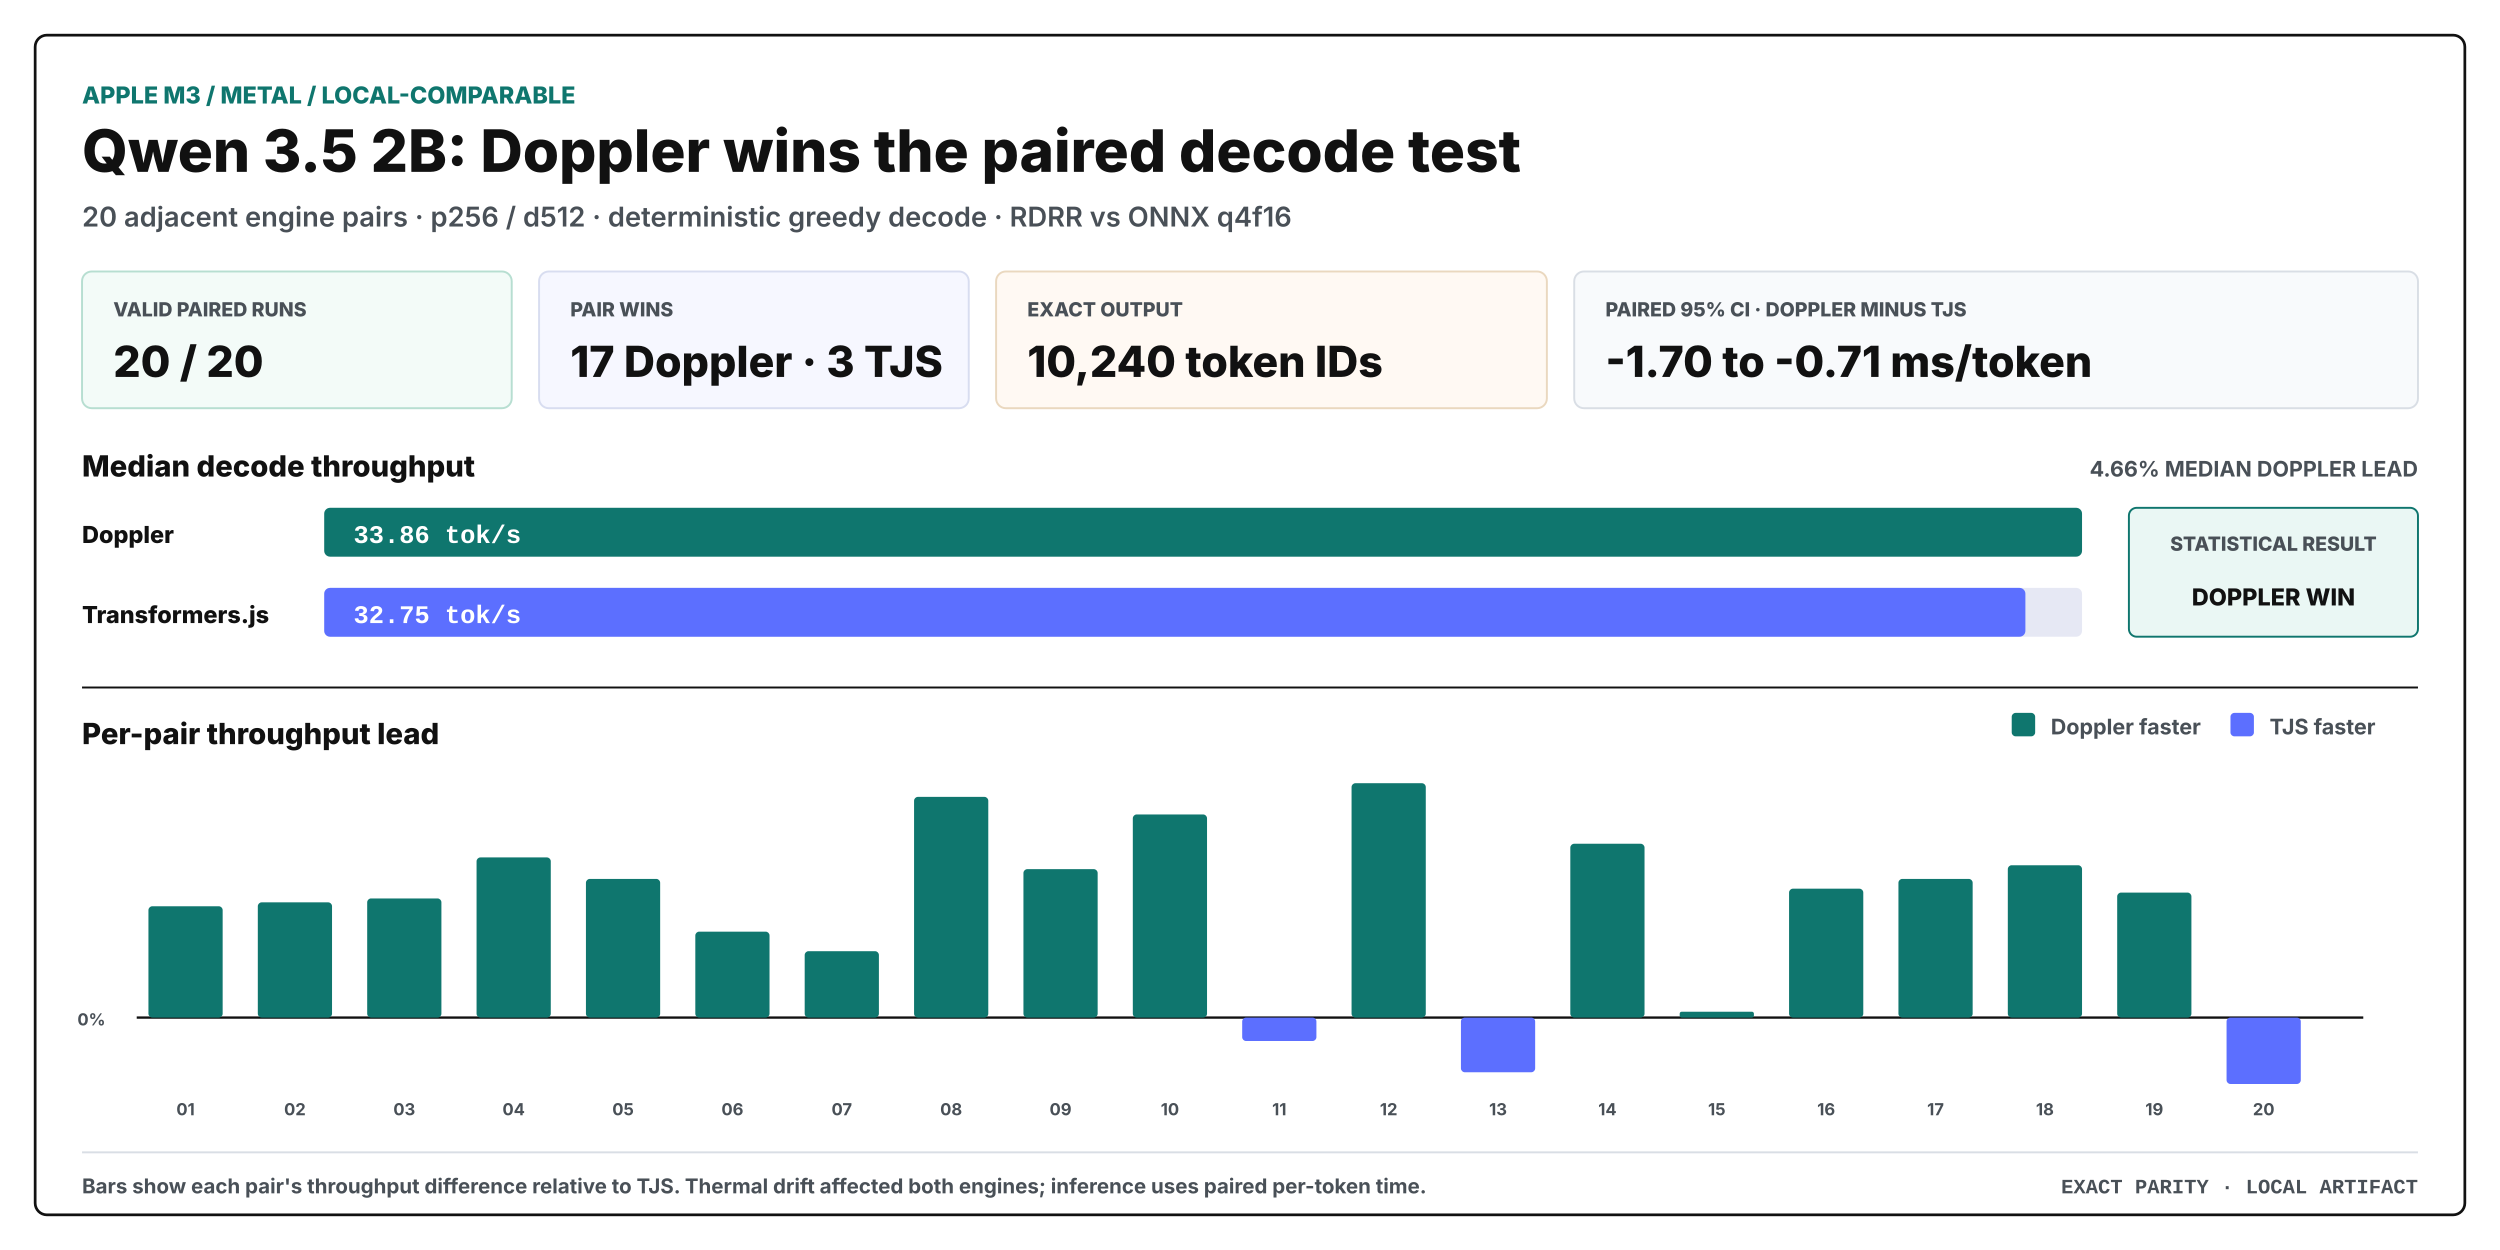
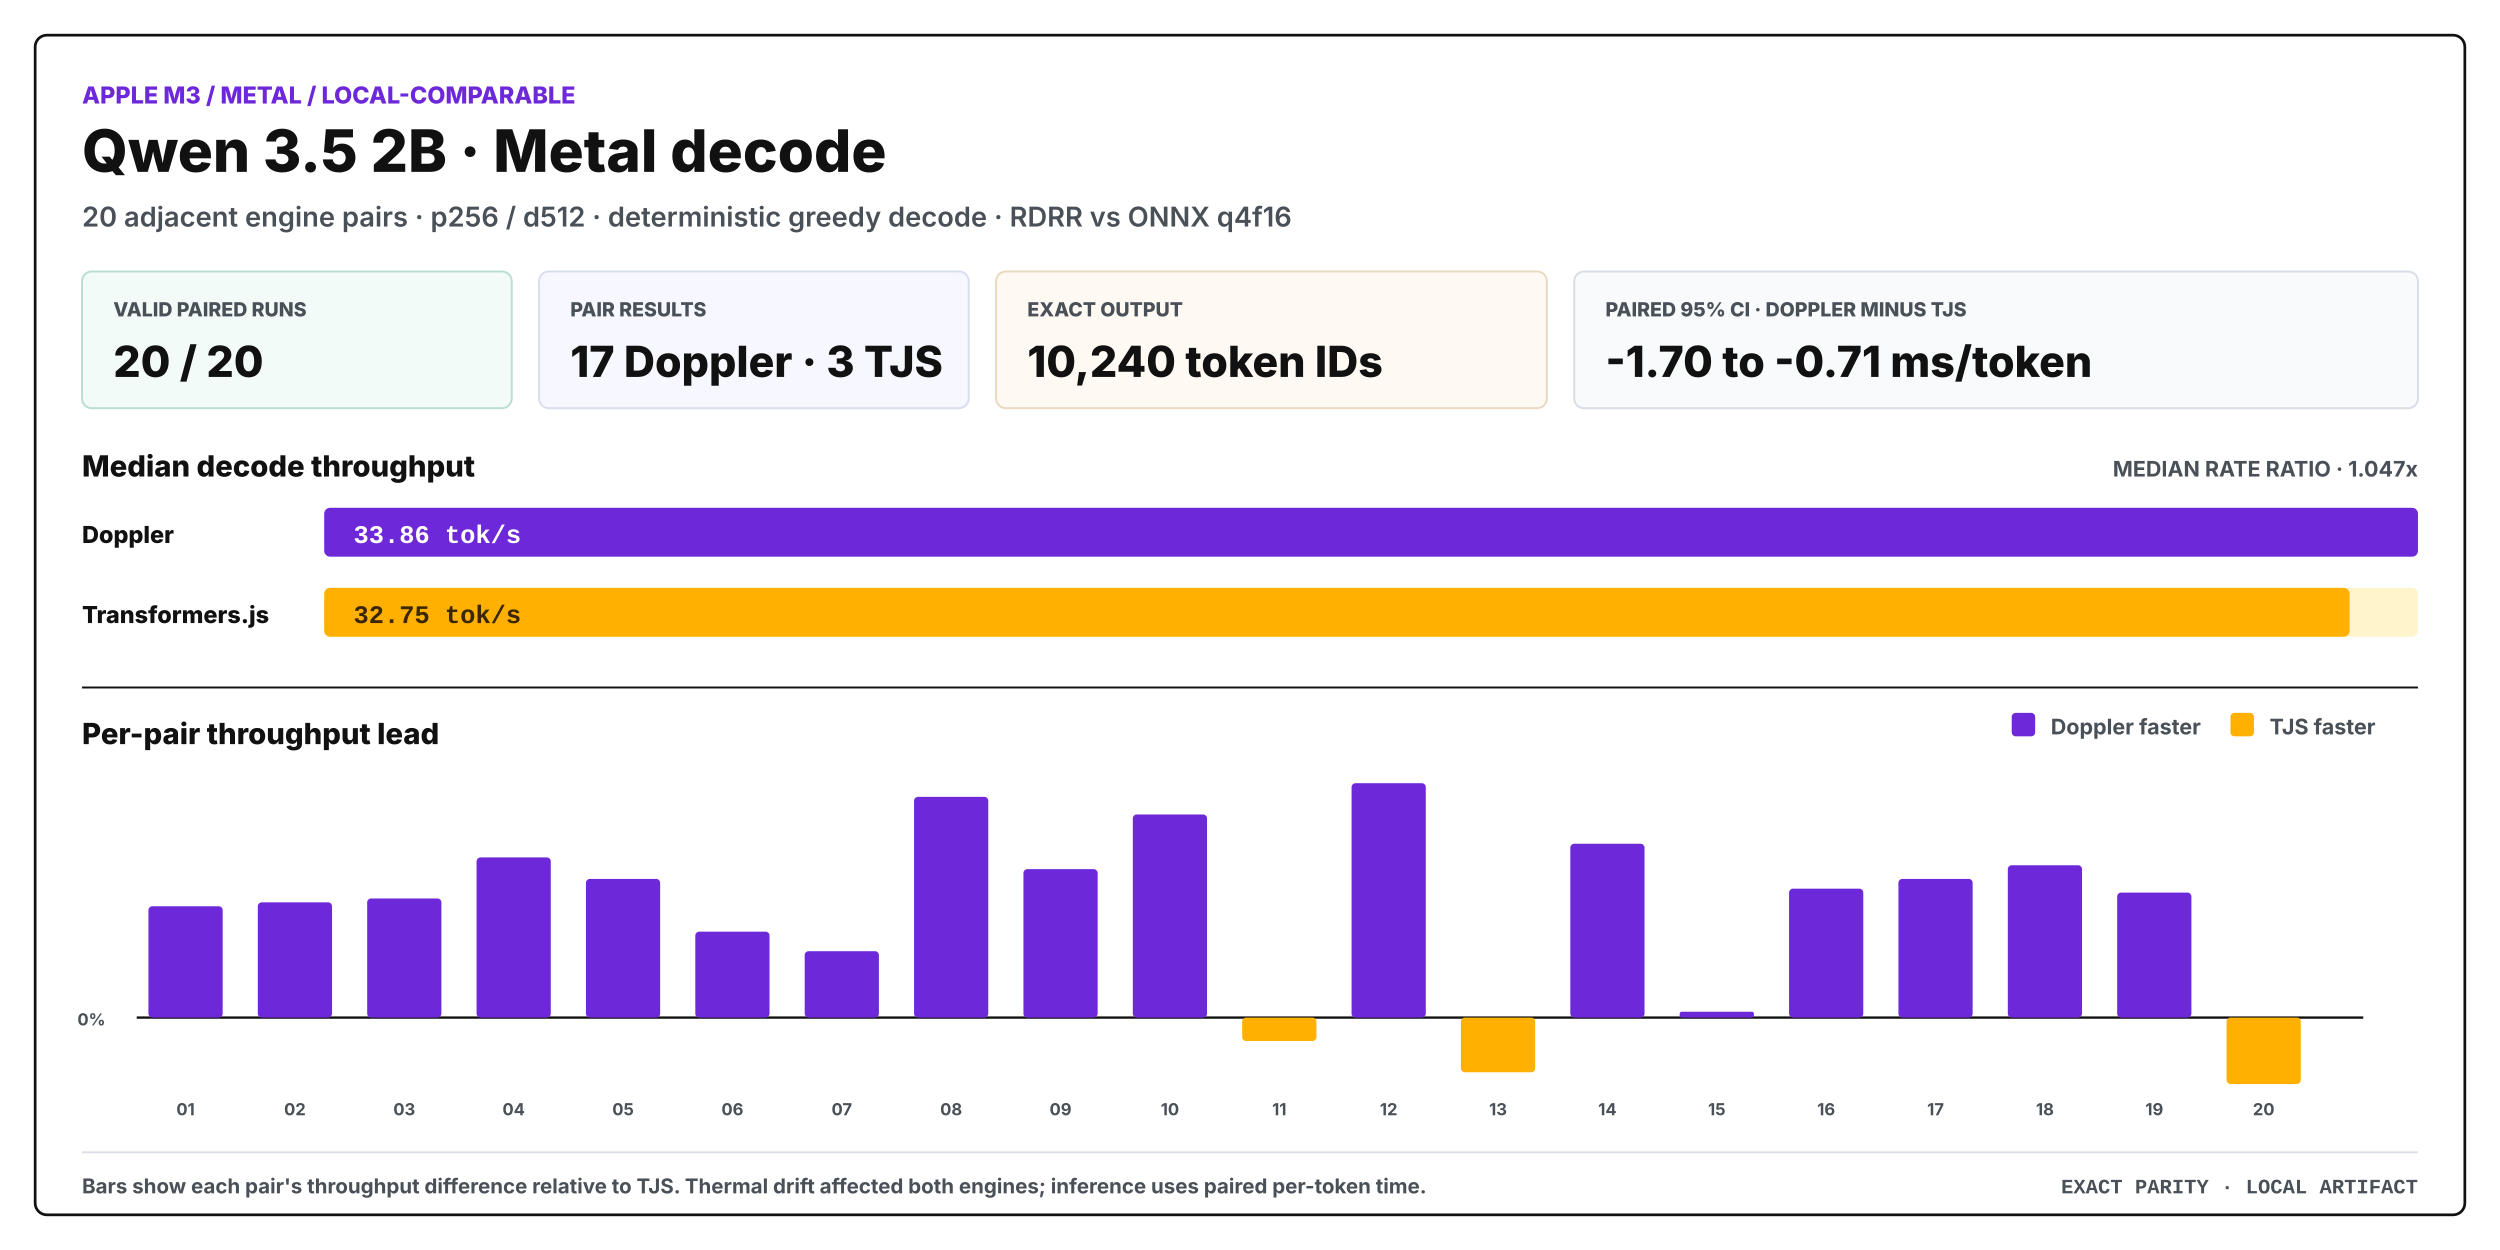
<svg xmlns="http://www.w3.org/2000/svg" width="1280" height="640" viewBox="0 0 1280 640" role="img" aria-labelledby="title desc">
  <defs>
    <style>
      text { fill: #111111; font-family: Inter, "Segoe UI", "Helvetica Neue", Arial, sans-serif; letter-spacing: 0; }
      .mono { font-family: SFMono-Regular, Menlo, Consolas, "Liberation Mono", monospace; }
-       .eyebrow { font-size: 12px; font-weight: 800; fill: #0f766e; }
+       .eyebrow { font-size: 12px; font-weight: 800; fill: #6d28d9; }
      .title { font-size: 30px; font-weight: 800; }
      .subtitle { font-size: 14px; font-weight: 600; fill: #495057; }
      .metric-label { font-size: 10px; font-weight: 800; fill: #495057; }
      .metric-value { font-size: 22px; font-weight: 800; }
      .section { font-size: 15px; font-weight: 800; }
      .detail { font-size: 11px; font-weight: 650; fill: #495057; }
      .bar-label { font-size: 12px; font-weight: 800; }
      .bar-value { font-size: 13px; font-weight: 800; fill: #ffffff; }
      .pair { font-size: 8.5px; font-weight: 700; fill: #495057; }
      .legend { font-size: 11px; font-weight: 700; fill: #495057; }
      .footer { font-size: 10.5px; font-weight: 650; fill: #495057; }
+       .tjs-value { fill: #3a2600; }
    </style>
  </defs>
  <rect width="1280" height="640" fill="#ffffff" />
  <rect x="18" y="18" width="1244" height="604" rx="6" fill="#ffffff" stroke="#111111" stroke-width="1.4" />
  <text x="42" y="53" class="eyebrow">APPLE M3 / METAL / LOCAL-COMPARABLE</text>
-   <text x="42" y="88" class="title">Qwen 3.5 2B: Doppler wins the paired decode test</text>
+   <text x="42" y="88" class="title">Qwen 3.5 2B · Metal decode</text>
  <text x="42" y="116" class="subtitle">20 adjacent engine pairs · p256 / d512 · deterministic greedy decode · RDRR vs ONNX q4f16</text>
  <rect x="42" y="139" width="220" height="70" rx="5" fill="#f3fbf8" stroke="#b7ded1" />
  <text x="58" y="162" class="metric-label">VALID PAIRED RUNS</text>
-   <text x="58" y="193" class="metric-value" fill="#0f766e">20 / 20</text>
+   <text x="58" y="193" class="metric-value" fill="#6d28d9">20 / 20</text>
  <rect x="276" y="139" width="220" height="70" rx="5" fill="#f6f7ff" stroke="#d8ddf0" />
-   <text x="292" y="162" class="metric-label">PAIR WINS</text>
+   <text x="292" y="162" class="metric-label">PAIR RESULTS</text>
  <text x="292" y="193" class="metric-value">17 Doppler · 3 TJS</text>
  <rect x="510" y="139" width="282" height="70" rx="5" fill="#fff9f3" stroke="#ead8bf" />
  <text x="526" y="162" class="metric-label">EXACT OUTPUT</text>
  <text x="526" y="193" class="metric-value">10,240 token IDs</text>
  <rect x="806" y="139" width="432" height="70" rx="5" fill="#f8fafc" stroke="#d9dee5" />
  <text x="822" y="162" class="metric-label">PAIRED 95% CI · DOPPLER MINUS TJS</text>
-   <text x="822" y="193" class="metric-value" fill="#0f766e">-1.70 to -0.71 ms/token</text>
+   <text x="822" y="193" class="metric-value" fill="#6d28d9">-1.70 to -0.71 ms/token</text>
  <text x="42" y="244" class="section">Median decode throughput</text>
-   <text x="1238" y="244" text-anchor="end" class="detail">4.66% MEDIAN DOPPLER LEAD</text>
+   <text x="1238" y="244" text-anchor="end" class="detail">MEDIAN RATE RATIO · 1.047x</text>
  <text x="42" y="278" class="bar-label">Doppler</text>
-   <rect x="166" y="260" width="900" height="25" rx="3" fill="#e4ebe9" />
-   <rect x="166" y="260" width="900" height="25" rx="3" fill="#0f766e" />
+   <rect x="166" y="260" width="1072" height="25" rx="3" fill="#ede9fe" />
+   <rect x="166" y="260" width="1072" height="25" rx="3" fill="#6d28d9" />
  <text x="181" y="278" class="bar-value mono">33.86 tok/s</text>
  <text x="42" y="319" class="bar-label">Transformers.js</text>
-   <rect x="166" y="301" width="900" height="25" rx="3" fill="#e6e8f4" />
-   <rect x="166" y="301" width="871" height="25" rx="3" fill="#5c6fff" />
-   <text x="181" y="319" class="bar-value mono">32.75 tok/s</text>
-   <rect x="1090" y="260" width="148" height="66" rx="4" fill="#eaf7f4" stroke="#0f766e" />
-   <text x="1164" y="282" text-anchor="middle" class="metric-label" fill="#0f766e">STATISTICAL RESULT</text>
-   <text x="1164" y="310" text-anchor="middle" class="bar-label" fill="#0f766e">DOPPLER WIN</text>
+   <rect x="166" y="301" width="1072" height="25" rx="3" fill="#fff4cc" />
+   <rect x="166" y="301" width="1037" height="25" rx="3" fill="#ffb000" />
+   <text x="181" y="319" class="bar-value tjs-value mono">32.75 tok/s</text>
  <line x1="42" y1="352" x2="1238" y2="352" stroke="#111111" />
  <text x="42" y="381" class="section">Per-pair throughput lead</text>
-   <rect x="1030" y="365" width="12" height="12" rx="2" fill="#0f766e" />
+   <rect x="1030" y="365" width="12" height="12" rx="2" fill="#6d28d9" />
  <text x="1050" y="376" class="legend">Doppler faster</text>
-   <rect x="1142" y="365" width="12" height="12" rx="2" fill="#5c6fff" />
+   <rect x="1142" y="365" width="12" height="12" rx="2" fill="#ffb000" />
  <text x="1162" y="376" class="legend">TJS faster</text>
  <line x1="70" y1="521" x2="1210" y2="521" stroke="#111111" stroke-width="1.2" />
  <text x="54" y="525" text-anchor="end" class="pair">0%</text>
-   <rect x="76" y="464" width="38" height="57" rx="2" fill="#0f766e" />
-   <rect x="132" y="462" width="38" height="59" rx="2" fill="#0f766e" />
-   <rect x="188" y="460" width="38" height="61" rx="2" fill="#0f766e" />
-   <rect x="244" y="439" width="38" height="82" rx="2" fill="#0f766e" />
-   <rect x="300" y="450" width="38" height="71" rx="2" fill="#0f766e" />
-   <rect x="356" y="477" width="38" height="44" rx="2" fill="#0f766e" />
-   <rect x="412" y="487" width="38" height="34" rx="2" fill="#0f766e" />
-   <rect x="468" y="408" width="38" height="113" rx="2" fill="#0f766e" />
-   <rect x="524" y="445" width="38" height="76" rx="2" fill="#0f766e" />
-   <rect x="580" y="417" width="38" height="104" rx="2" fill="#0f766e" />
-   <rect x="636" y="521" width="38" height="12" rx="2" fill="#5c6fff" />
-   <rect x="692" y="401" width="38" height="120" rx="2" fill="#0f766e" />
-   <rect x="748" y="521" width="38" height="28" rx="2" fill="#5c6fff" />
-   <rect x="804" y="432" width="38" height="89" rx="2" fill="#0f766e" />
-   <rect x="860" y="518" width="38" height="3" rx="1" fill="#0f766e" />
-   <rect x="916" y="455" width="38" height="66" rx="2" fill="#0f766e" />
-   <rect x="972" y="450" width="38" height="71" rx="2" fill="#0f766e" />
-   <rect x="1028" y="443" width="38" height="78" rx="2" fill="#0f766e" />
-   <rect x="1084" y="457" width="38" height="64" rx="2" fill="#0f766e" />
-   <rect x="1140" y="521" width="38" height="34" rx="2" fill="#5c6fff" />
+   <rect x="76" y="464" width="38" height="57" rx="2" fill="#6d28d9" />
+   <rect x="132" y="462" width="38" height="59" rx="2" fill="#6d28d9" />
+   <rect x="188" y="460" width="38" height="61" rx="2" fill="#6d28d9" />
+   <rect x="244" y="439" width="38" height="82" rx="2" fill="#6d28d9" />
+   <rect x="300" y="450" width="38" height="71" rx="2" fill="#6d28d9" />
+   <rect x="356" y="477" width="38" height="44" rx="2" fill="#6d28d9" />
+   <rect x="412" y="487" width="38" height="34" rx="2" fill="#6d28d9" />
+   <rect x="468" y="408" width="38" height="113" rx="2" fill="#6d28d9" />
+   <rect x="524" y="445" width="38" height="76" rx="2" fill="#6d28d9" />
+   <rect x="580" y="417" width="38" height="104" rx="2" fill="#6d28d9" />
+   <rect x="636" y="521" width="38" height="12" rx="2" fill="#ffb000" />
+   <rect x="692" y="401" width="38" height="120" rx="2" fill="#6d28d9" />
+   <rect x="748" y="521" width="38" height="28" rx="2" fill="#ffb000" />
+   <rect x="804" y="432" width="38" height="89" rx="2" fill="#6d28d9" />
+   <rect x="860" y="518" width="38" height="3" rx="1" fill="#6d28d9" />
+   <rect x="916" y="455" width="38" height="66" rx="2" fill="#6d28d9" />
+   <rect x="972" y="450" width="38" height="71" rx="2" fill="#6d28d9" />
+   <rect x="1028" y="443" width="38" height="78" rx="2" fill="#6d28d9" />
+   <rect x="1084" y="457" width="38" height="64" rx="2" fill="#6d28d9" />
+   <rect x="1140" y="521" width="38" height="34" rx="2" fill="#ffb000" />
  <text x="95" y="571" text-anchor="middle" class="pair">01</text>
  <text x="151" y="571" text-anchor="middle" class="pair">02</text>
  <text x="207" y="571" text-anchor="middle" class="pair">03</text>
  <text x="263" y="571" text-anchor="middle" class="pair">04</text>
  <text x="319" y="571" text-anchor="middle" class="pair">05</text>
  <text x="375" y="571" text-anchor="middle" class="pair">06</text>
  <text x="431" y="571" text-anchor="middle" class="pair">07</text>
  <text x="487" y="571" text-anchor="middle" class="pair">08</text>
  <text x="543" y="571" text-anchor="middle" class="pair">09</text>
  <text x="599" y="571" text-anchor="middle" class="pair">10</text>
  <text x="655" y="571" text-anchor="middle" class="pair">11</text>
  <text x="711" y="571" text-anchor="middle" class="pair">12</text>
  <text x="767" y="571" text-anchor="middle" class="pair">13</text>
  <text x="823" y="571" text-anchor="middle" class="pair">14</text>
  <text x="879" y="571" text-anchor="middle" class="pair">15</text>
  <text x="935" y="571" text-anchor="middle" class="pair">16</text>
  <text x="991" y="571" text-anchor="middle" class="pair">17</text>
  <text x="1047" y="571" text-anchor="middle" class="pair">18</text>
  <text x="1103" y="571" text-anchor="middle" class="pair">19</text>
  <text x="1159" y="571" text-anchor="middle" class="pair">20</text>
  <line x1="42" y1="590" x2="1238" y2="590" stroke="#d9dee5" />
  <text x="42" y="611" class="footer">Bars show each pair's throughput difference relative to TJS. Thermal drift affected both engines; inference uses paired per-token time.</text>
  <text x="1238" y="611" text-anchor="end" class="footer mono">EXACT PARITY · LOCAL ARTIFACT</text>
</svg>
